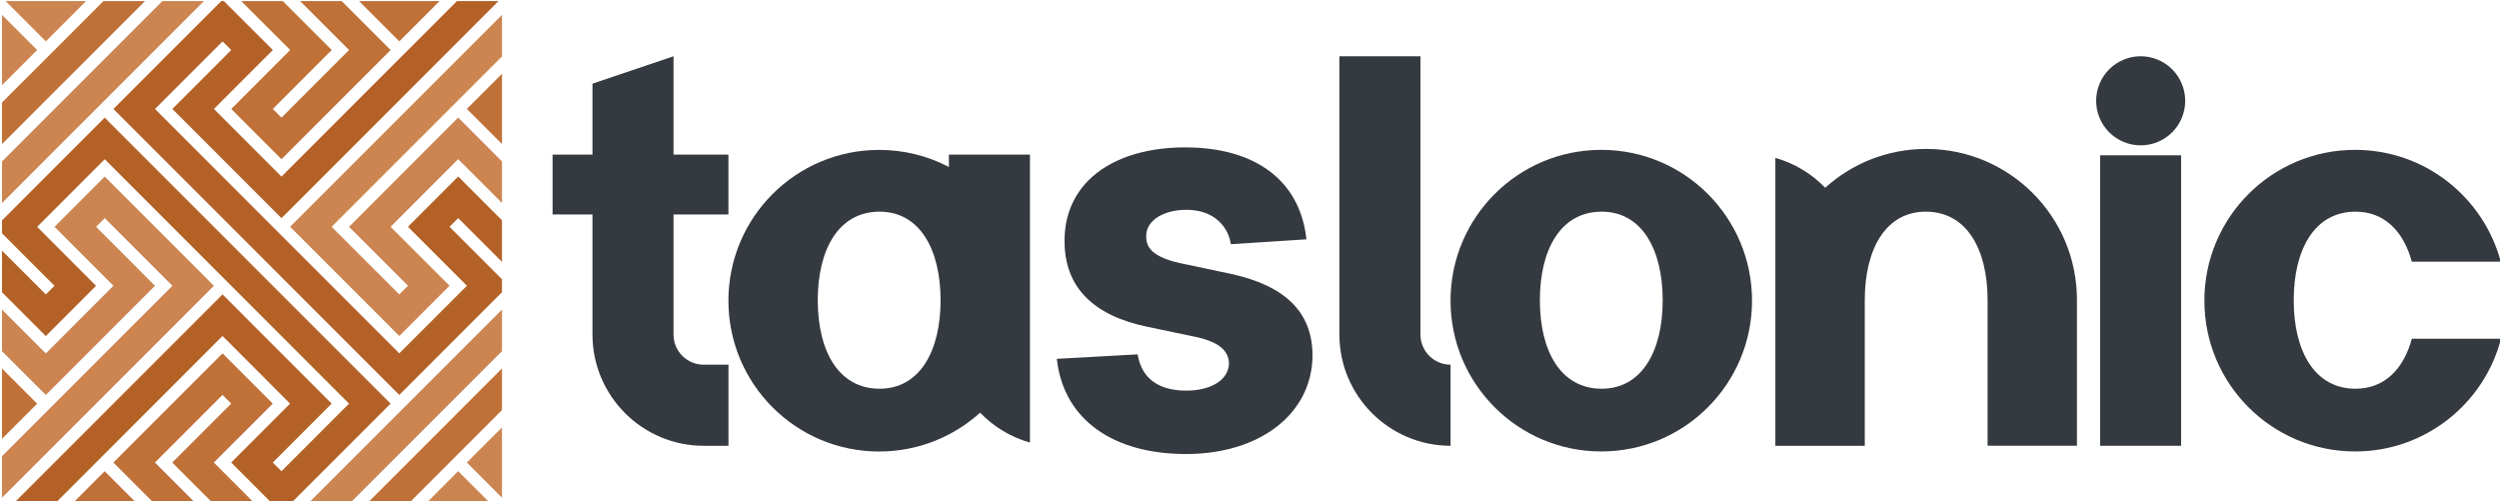
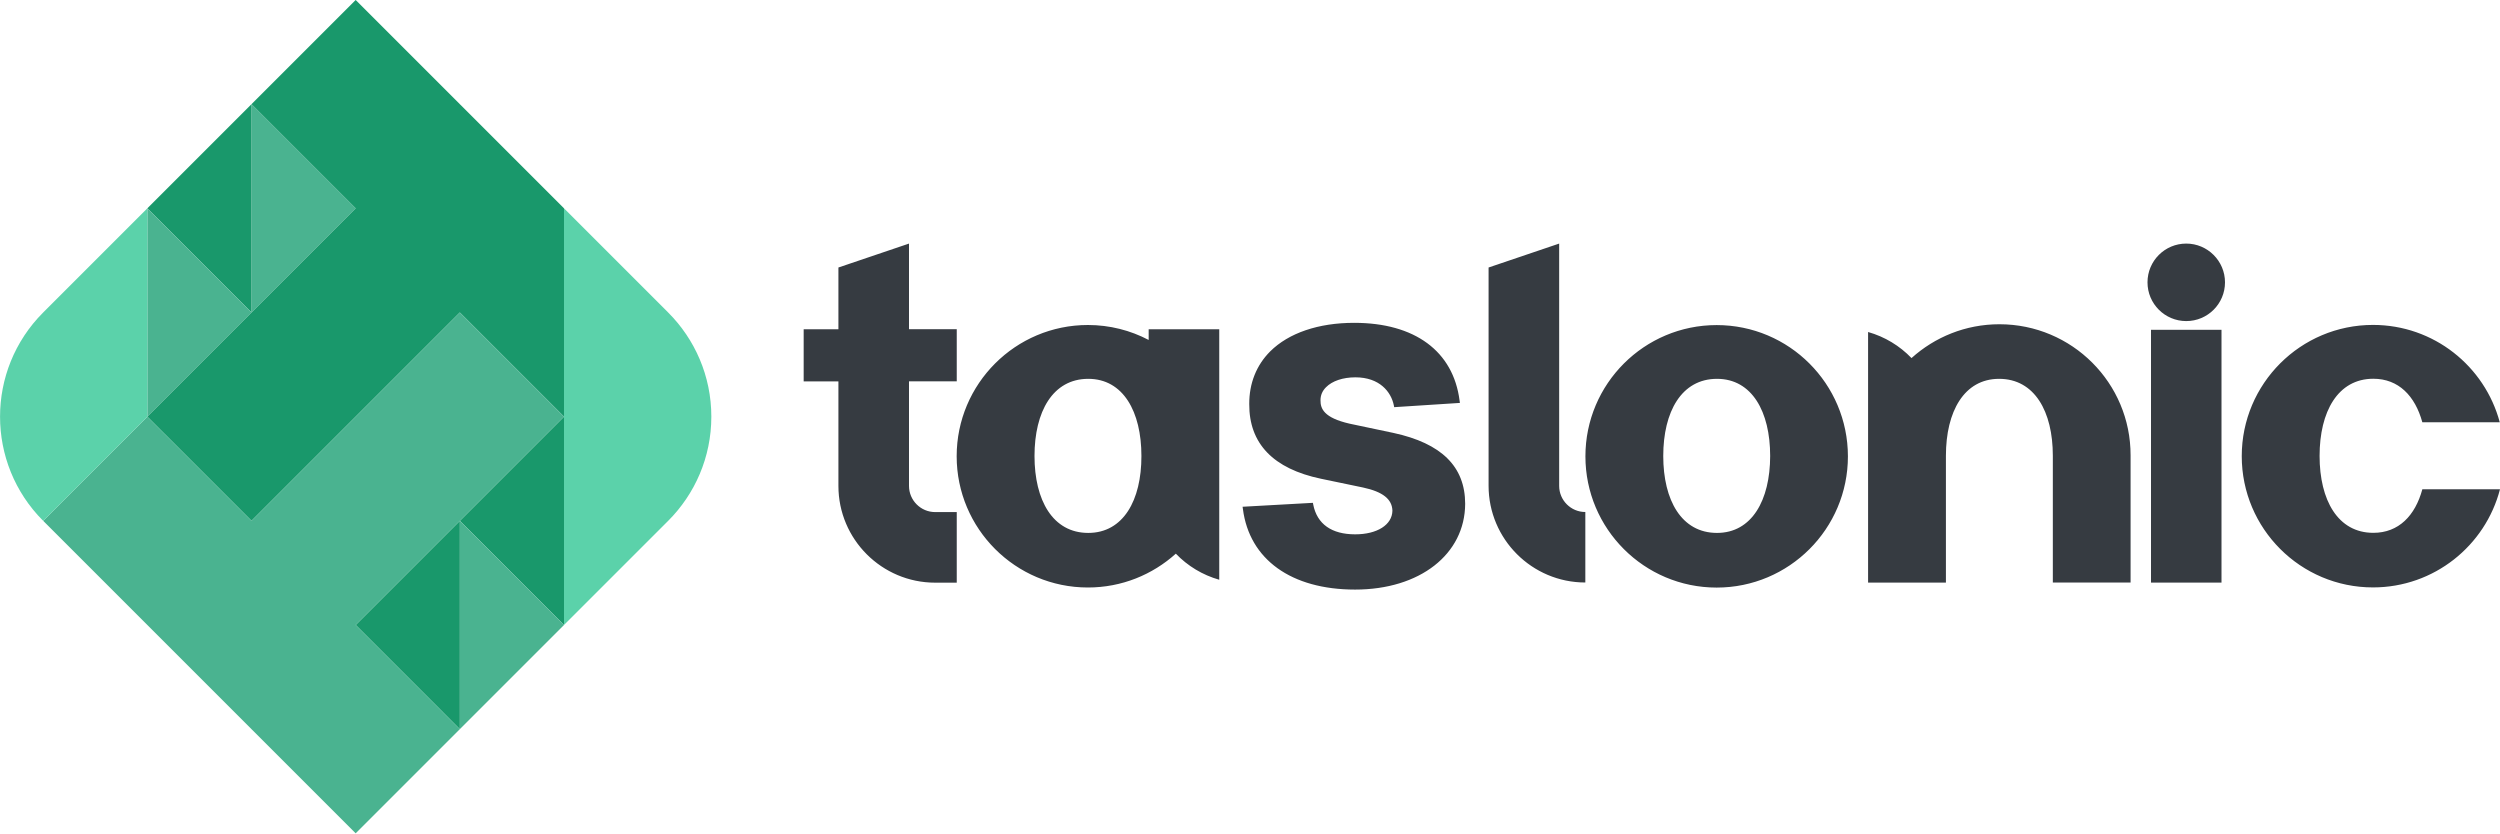
- <svg xmlns="http://www.w3.org/2000/svg" version="1.1" id="Layer_1" x="0px" y="0px" viewBox="0 0 566.93 113.39" style="enable-background:new 0 0 566.93 113.39;" xml:space="preserve">
+ <svg xmlns="http://www.w3.org/2000/svg" version="1.1" id="Layer_1" x="0px" y="0px" viewBox="0 0 300 100" style="enable-background:new 0 0 300 100;" xml:space="preserve">
  <style type="text/css">
- 	.st0{fill:#CC8551;}
- 	.st1{fill:#BF7138;}
- 	.st2{fill:#B36127;}
- 	.st3{fill:#353A40;}
+ 	.st0{fill:#4AB390;}
+ 	.st1{fill:#19986B;}
+ 	.st2{fill:#5BD2AA;}
+ 	.st3{fill:#363B41;}
</style>
  <g>
-     <polyline class="st0" points="113.88,112.86 113.88,96.93 105.91,104.89  " />
-     <polygon class="st0" points="97.18,113.62 110.71,113.62 103.94,106.86  " />
-     <polygon class="st1" points="93.25,113.62 113.88,92.99 113.88,83.56 83.82,113.62  " />
-     <polygon class="st0" points="79.88,113.62 113.88,79.63 113.88,70.2 70.45,113.62  " />
-     <polygon class="st1" points="61.88,91.53 50.48,80.13 25.72,104.89 34.45,113.62 43.88,113.62 35.15,104.89 50.48,89.56    52.45,91.53 39.08,104.89 47.81,113.62 57.24,113.62 48.51,104.89  " />
-     <polygon class="st1" points="16.99,113.62 30.51,113.62 23.75,106.86  " />
-     <polygon class="st1" points="0.46,83.57 0.46,99.5 8.43,91.54  " />
-     <polygon class="st0" points="0.46,3.38 0.46,19.31 8.43,11.34  " />
-     <polygon class="st0" points="19.54,0.24 1.26,0.24 10.4,9.38  " />
-     <polygon class="st1" points="99.73,0.24 81.45,0.24 90.59,9.38  " />
-     <polygon class="st1" points="113.88,32.66 113.88,16.73 105.91,24.7  " />
-     <polygon class="st1" points="16.1,17.04 32.9,0.24 23.47,0.24 11.38,12.33 11.38,12.33 0.46,23.24 0.46,32.67 16.1,17.04  " />
-     <polygon class="st0" points="36.84,0.24 0.46,36.61 0.46,46.04 46.27,0.24  " />
-     <polygon class="st1" points="52.46,24.71 63.86,36.11 88.62,11.34 77.51,0.24 68.08,0.24 79.19,11.34 63.86,26.68 61.89,24.71    75.26,11.34 64.15,0.24 54.72,0.24 65.83,11.34  " />
-     <polygon class="st0" points="23.76,40.04 12.37,51.44 25.73,64.81 10.4,80.14 0.46,70.21 0.46,79.64 10.4,89.57 35.16,64.81    21.8,51.44 23.76,49.47 39.1,64.81 0.46,103.44 0.46,112.87 48.53,64.81  " />
-     <polyline class="st2" points="63.85,106.86 61.88,104.89 75.24,91.53 50.48,66.76 3.62,113.62 13.05,113.62 50.48,76.19    65.81,91.53 52.45,104.89 61.18,113.62 66.51,113.62 88.61,91.53 23.76,26.68 0.46,49.98 0.46,52.91 12.36,64.81 10.4,66.77    0.46,56.84 0.46,66.27 10.4,76.21 21.79,64.81 8.43,51.44 23.76,36.11 79.18,91.53 63.85,106.86  " />
-     <path class="st2" d="M92.55,51.43l13.37,13.37L90.58,80.13L35.16,24.71L50.49,9.38l1.97,1.97L39.1,24.71l24.76,24.76L113.1,0.24   h-9.43L63.86,40.04L48.53,24.71l13.37-13.37L50.78,0.24H50.2L25.73,24.71l64.85,64.85l23.3-23.3v-2.93l-11.9-11.9l1.97-1.97   l9.93,9.93v-9.43l-9.93-9.93L92.55,51.43z" />
-     <polygon class="st0" points="65.81,51.43 90.58,76.19 101.98,64.79 88.61,51.43 103.94,36.1 113.88,46.03 113.88,36.6    103.94,26.66 79.18,51.43 92.55,64.79 90.58,66.76 75.24,51.43 113.88,12.8 113.88,3.37  " />
-   </g>
-   <g>
-     <path class="st3" d="M279.05,62.06l-11.43-2.41c-6.73-1.53-7.61-3.93-7.58-6.09c-0.01-1.28,0.47-2.43,1.43-3.4   c1.63-1.64,4.42-2.58,7.67-2.58c6.29,0,9.3,3.77,10.01,7.31l0.1,0.49l17.14-1.11l-0.08-0.6c-1.65-12.87-11.66-20.25-27.46-20.25   c-9.33,0-17.1,2.65-21.9,7.46c-3.58,3.59-5.46,8.33-5.44,13.72c-0.04,10.32,6.25,16.88,18.71,19.49l10.94,2.29   c5.14,1.09,7.58,3.01,7.65,6.03c-0.08,3.69-3.98,6.17-9.71,6.17c-6.14,0-9.91-2.67-10.92-7.74l-0.1-0.48l-18.33,1.01l0.08,0.61   c1.7,13.14,12.63,20.98,29.23,20.98c16.86,0,28.66-9.21,28.7-22.39C297.72,70.8,291.6,64.75,279.05,62.06z" />
-     <path class="st3" d="M322.25,75.88V12.76h-18.39v63.11c0,13.9,11.31,25.22,25.22,25.22V82.7C325.31,82.7,322.25,79.64,322.25,75.88   z" />
-     <path class="st3" d="M152.8,75.88V48.64h12.45V35.06H152.8v-22.3l-18.39,6.21v16.09h-9.05v13.58h9.05v27.23   c0,13.9,11.31,25.22,25.22,25.22h5.63V82.7h-5.63C155.86,82.7,152.8,79.64,152.8,75.88z" />
-     <path class="st3" d="M363.27,33.98c-18.89,0-34.2,15.31-34.2,34.2s15.31,34.2,34.2,34.2c18.89,0,34.2-15.31,34.2-34.2   S382.16,33.98,363.27,33.98z M363.36,88.15c-9.27,0-14.02-8.5-14.02-20.05c0-11.56,4.74-20.1,14.02-20.1   c9.1,0,13.84,8.54,13.84,20.1C377.2,79.65,372.46,88.15,363.36,88.15z" />
-     <path class="st3" d="M547.16,76.81c-1.87,6.87-6.18,11.34-12.78,11.34c-9.27,0-14.02-8.5-14.02-20.05c0-11.56,4.74-20.1,14.02-20.1   c6.59,0,10.89,4.48,12.77,11.34h20.18c-3.9-14.6-17.21-25.36-33.04-25.36c-18.89,0-34.2,15.31-34.2,34.2s15.31,34.2,34.2,34.2   c15.91,0,29.28-10.86,33.1-25.57H547.16z" />
-     <path class="st3" d="M215.28,37.87c-4.73-2.48-10.11-3.88-15.83-3.88c-18.89,0-34.2,15.31-34.2,34.2s15.31,34.2,34.2,34.2   c8.81,0,16.84-3.33,22.9-8.81c3.06,3.18,6.95,5.55,11.31,6.78V35.06h-18.39V37.87z M199.54,88.15c-9.27,0-14.02-8.5-14.02-20.05   c0-11.56,4.74-20.1,14.02-20.1c9.1,0,13.84,8.54,13.84,20.1C213.38,79.65,208.64,88.15,199.54,88.15z" />
-     <path class="st3" d="M436.97,33.77c-8.81,0-16.84,3.33-22.9,8.81c-3.06-3.18-6.95-5.55-11.31-6.78v65.29h20.29V68.05   c0-11.56,4.74-20.05,13.84-20.05c9.27,0,14.02,8.5,14.02,20.05v33.03h20.27V67.96C471.17,49.08,455.85,33.77,436.97,33.77z" />
-     <rect x="476.44" y="35.22" class="st3" width="18.37" height="65.87" />
-     <ellipse transform="matrix(0.3827 -0.9239 0.9239 0.3827 278.6605 462.7812)" class="st3" cx="485.63" cy="22.87" rx="10.1" ry="10.1" />
+     <polygon class="st0" points="30.18,37.5 30.18,12.5 42.68,25  " />
+     <polygon class="st1" points="30.18,12.5 30.18,37.5 17.68,25  " />
+     <polygon class="st1" points="67.68,50 67.68,75 55.18,62.5  " />
+     <polygon class="st0" points="17.68,50 17.68,25 30.18,37.5  " />
+     <polygon class="st1" points="67.68,25 42.68,0 30.18,12.5 42.68,25 17.68,50 30.18,62.5 55.18,37.5 67.68,50  " />
+     <polygon class="st0" points="55.18,87.5 55.18,62.5 67.68,75  " />
+     <polygon class="st1" points="55.18,62.5 55.18,87.5 42.68,75  " />
+     <polygon class="st0" points="42.68,75 67.68,50 55.18,37.5 30.18,62.5 17.68,50 5.18,62.5 42.68,100 55.18,87.5  " />
+     <path class="st2" d="M85.36,50c0-4.88-1.98-9.3-5.18-12.5L67.68,25v50l12.5-12.5C83.38,59.3,85.36,54.88,85.36,50z" />
+     <path class="st2" d="M17.68,25L5.18,37.5c-6.9,6.9-6.9,18.1,0,25L17.68,50V25z" />
+     <path class="st3" d="M167.21,51.95l-5.26-1.11c-3.1-0.71-3.5-1.81-3.49-2.81c0-0.6,0.22-1.12,0.66-1.56   c0.75-0.76,2.03-1.19,3.53-1.19c2.89,0,4.28,1.73,4.61,3.36l0.04,0.22l7.89-0.51l-0.04-0.28c-0.76-5.93-5.37-9.33-12.65-9.33   c-4.29,0-7.86,1.22-10.08,3.43c-1.65,1.65-2.52,3.83-2.51,6.31c-0.03,4.75,2.88,7.77,8.61,8.97l5.04,1.05   c2.38,0.51,3.49,1.4,3.53,2.78c-0.03,1.7-1.83,2.84-4.47,2.84c-2.82,0-4.57-1.23-5.03-3.56l-0.04-0.22l-8.44,0.47l0.04,0.28   c0.78,6.05,5.81,9.66,13.46,9.66c7.77,0,13.19-4.24,13.21-10.3C175.81,55.98,172.98,53.2,167.21,51.95z M109.08,58.31V45.76h5.73   v-6.26h-5.73V29.23l-8.47,2.87v7.41h-4.17v6.26h4.17v12.54c0,6.41,5.21,11.61,11.61,11.61h2.59v-8.47h-2.59   C110.49,61.45,109.08,60.04,109.08,58.31z M137.83,40.79c-2.17-1.14-4.65-1.79-7.28-1.79c-8.69,0-15.75,7.05-15.75,15.75   c0,8.69,7.05,15.75,15.75,15.75c4.06,0,7.75-1.54,10.55-4.06c1.41,1.47,3.2,2.56,5.21,3.13V39.51h-8.47V40.79z M130.59,63.95   c-4.26,0-6.45-3.92-6.45-9.23c0-5.32,2.19-9.26,6.45-9.26c4.19,0,6.38,3.93,6.38,9.26C136.98,60.04,134.79,63.95,130.59,63.95z    M187.1,58.31V29.23l-8.47,2.87v26.19c0,6.41,5.21,11.61,11.61,11.61v-8.46C188.52,61.45,187.1,60.04,187.1,58.31z M258.12,69.91   h8.46V39.58h-8.46V69.91z M290.68,58.71v0.01c-0.86,3.16-2.84,5.22-5.88,5.22c-4.26,0-6.45-3.92-6.45-9.23   c0-5.32,2.19-9.26,6.45-9.26c3.03,0,5.01,2.06,5.88,5.22h9.29c-1.8-6.73-7.92-11.68-15.21-11.68c-8.69,0-15.75,7.05-15.75,15.75   c0,8.69,7.05,15.75,15.75,15.75c7.32,0,13.48-5,15.24-11.78H290.68z M206,39.01c-8.69,0-15.75,7.05-15.75,15.75   c0,8.69,7.05,15.75,15.75,15.75c8.69,0,15.75-7.05,15.75-15.75C221.74,46.05,214.69,39.01,206,39.01z M206.04,63.95   c-4.26,0-6.45-3.92-6.45-9.23c0-5.32,2.19-9.26,6.45-9.26c4.19,0,6.38,3.93,6.38,9.26C212.41,60.04,210.22,63.95,206.04,63.95z    M262.35,29.23c-2.57,0-4.65,2.08-4.65,4.65c0,2.57,2.08,4.65,4.65,4.65c2.57,0,4.65-2.08,4.65-4.65   C267,31.32,264.91,29.23,262.35,29.23z M239.93,38.91c-4.06,0-7.75,1.54-10.55,4.06c-1.41-1.47-3.2-2.56-5.21-3.13v30.07h9.34   V54.69c0-5.32,2.19-9.23,6.38-9.23c4.26,0,6.45,3.92,6.45,9.23v15.21h9.33V54.65C255.69,45.96,248.64,38.91,239.93,38.91z" />
  </g>
</svg>
